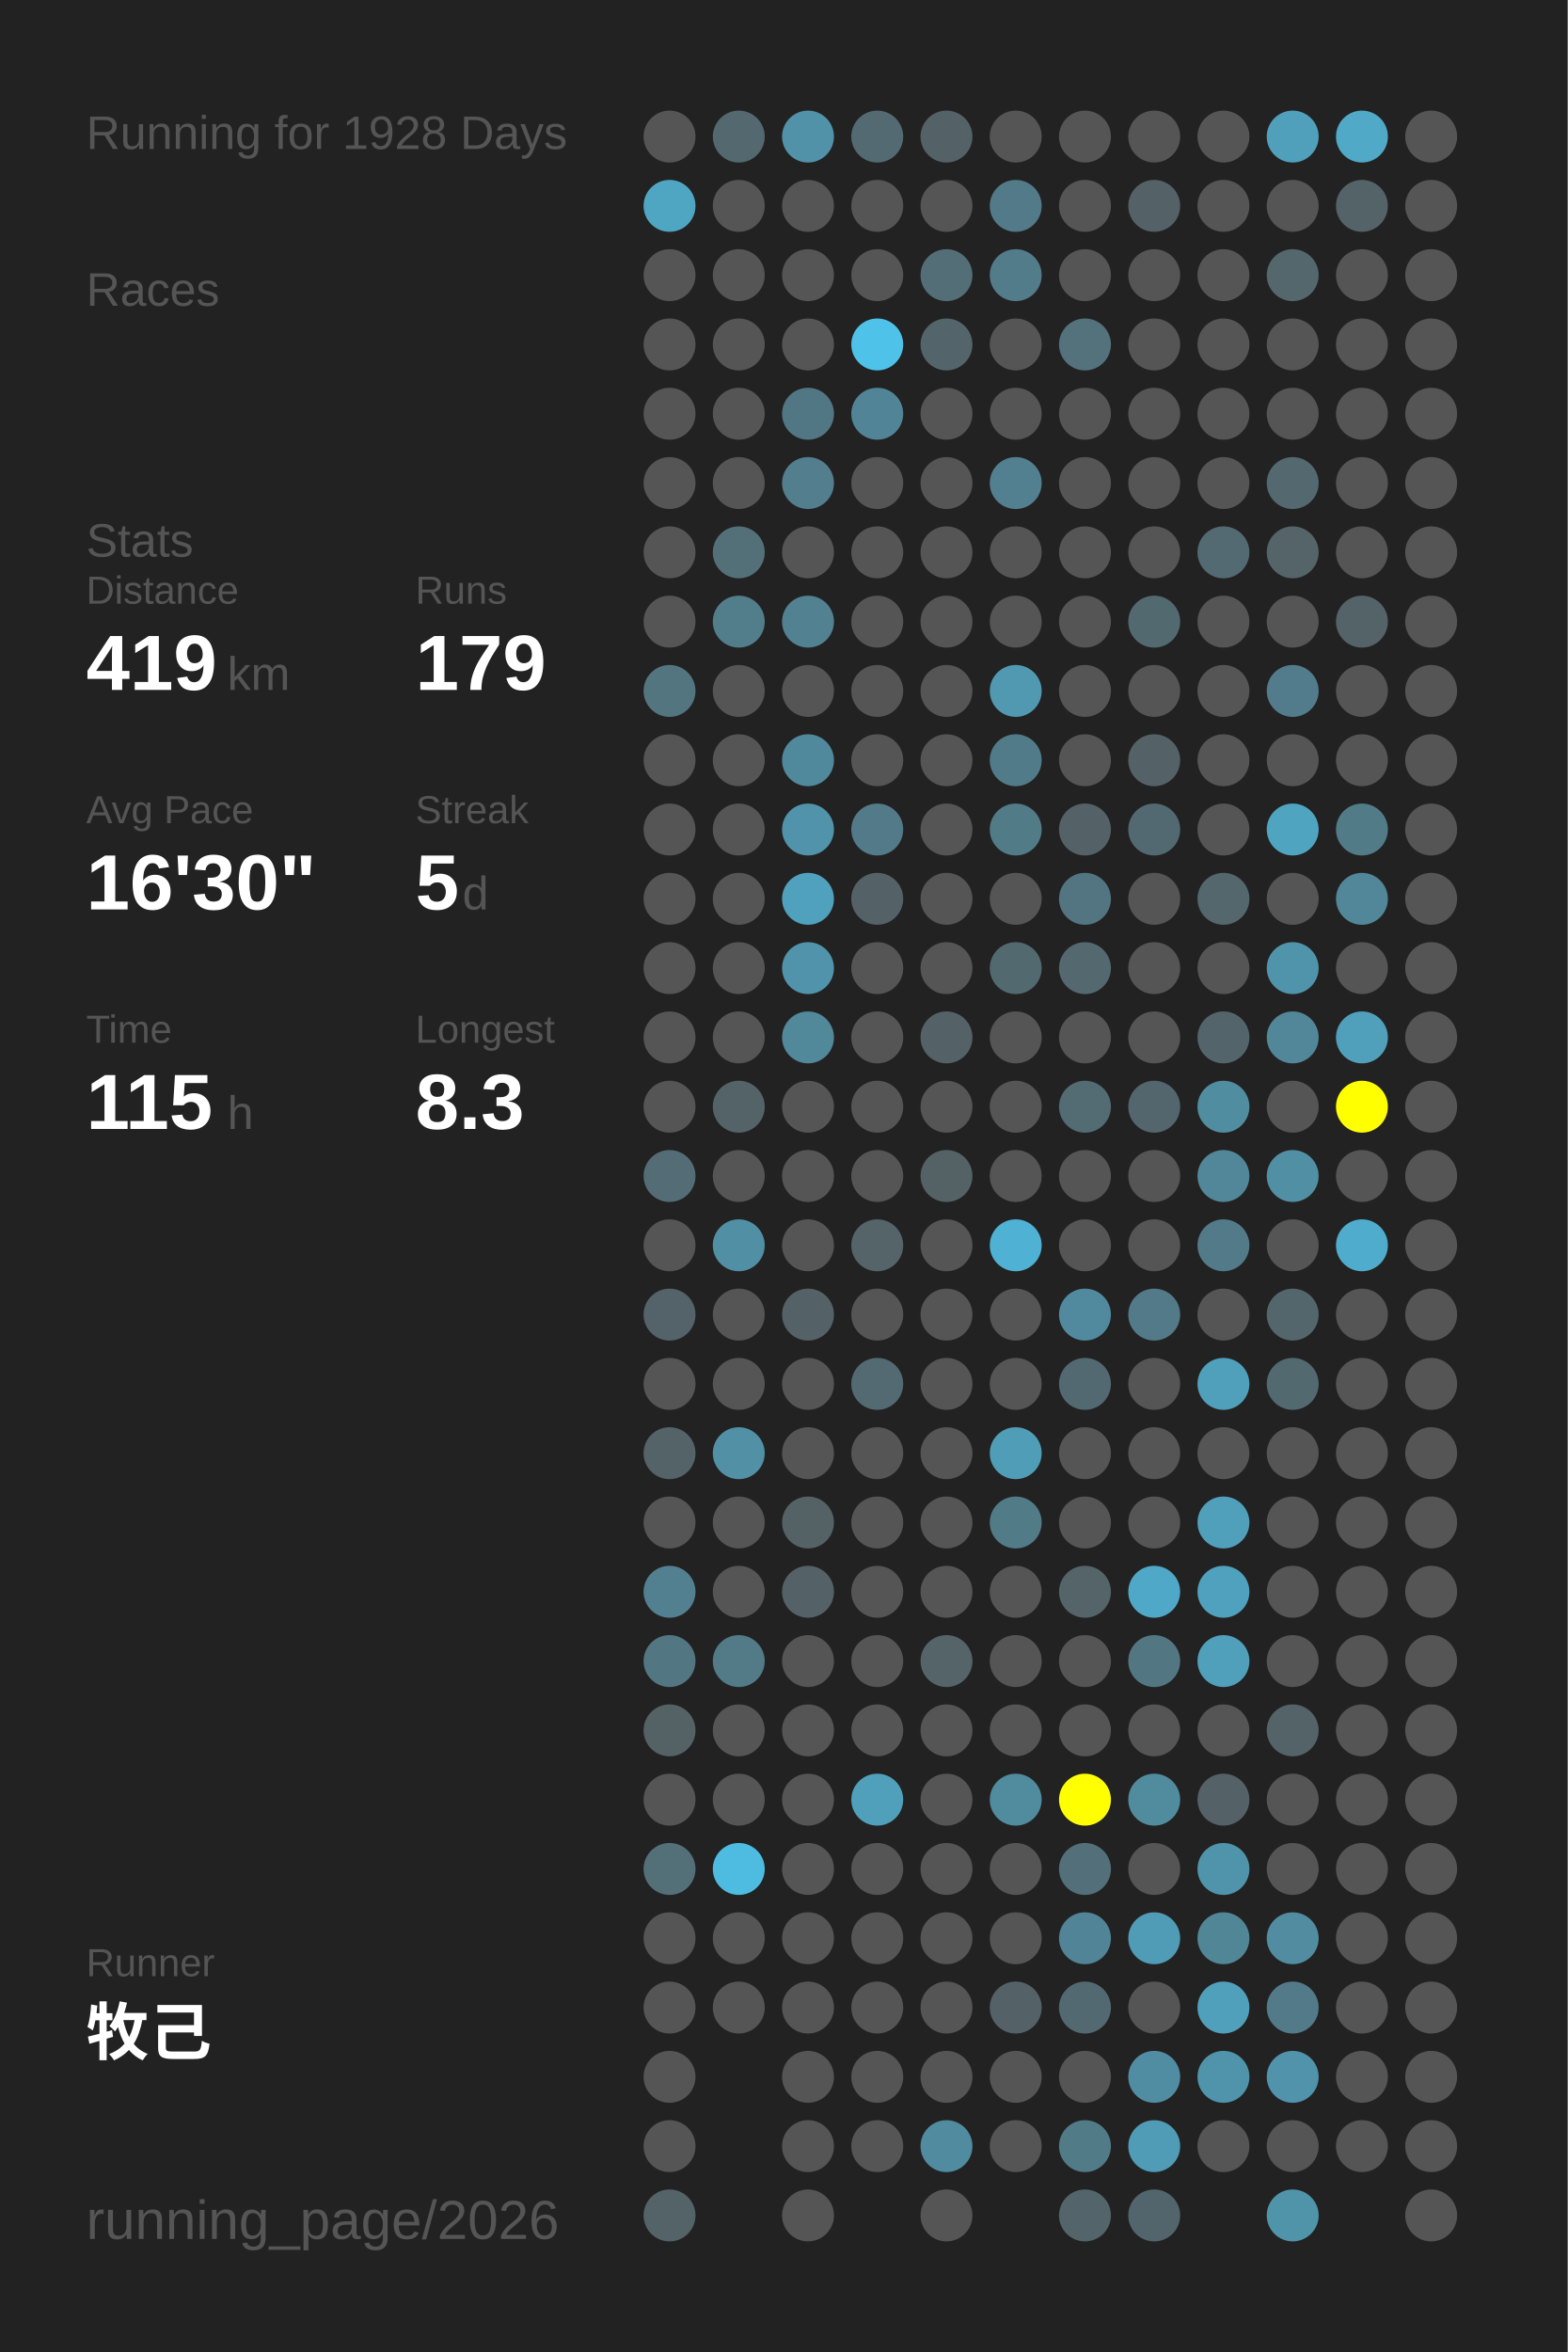
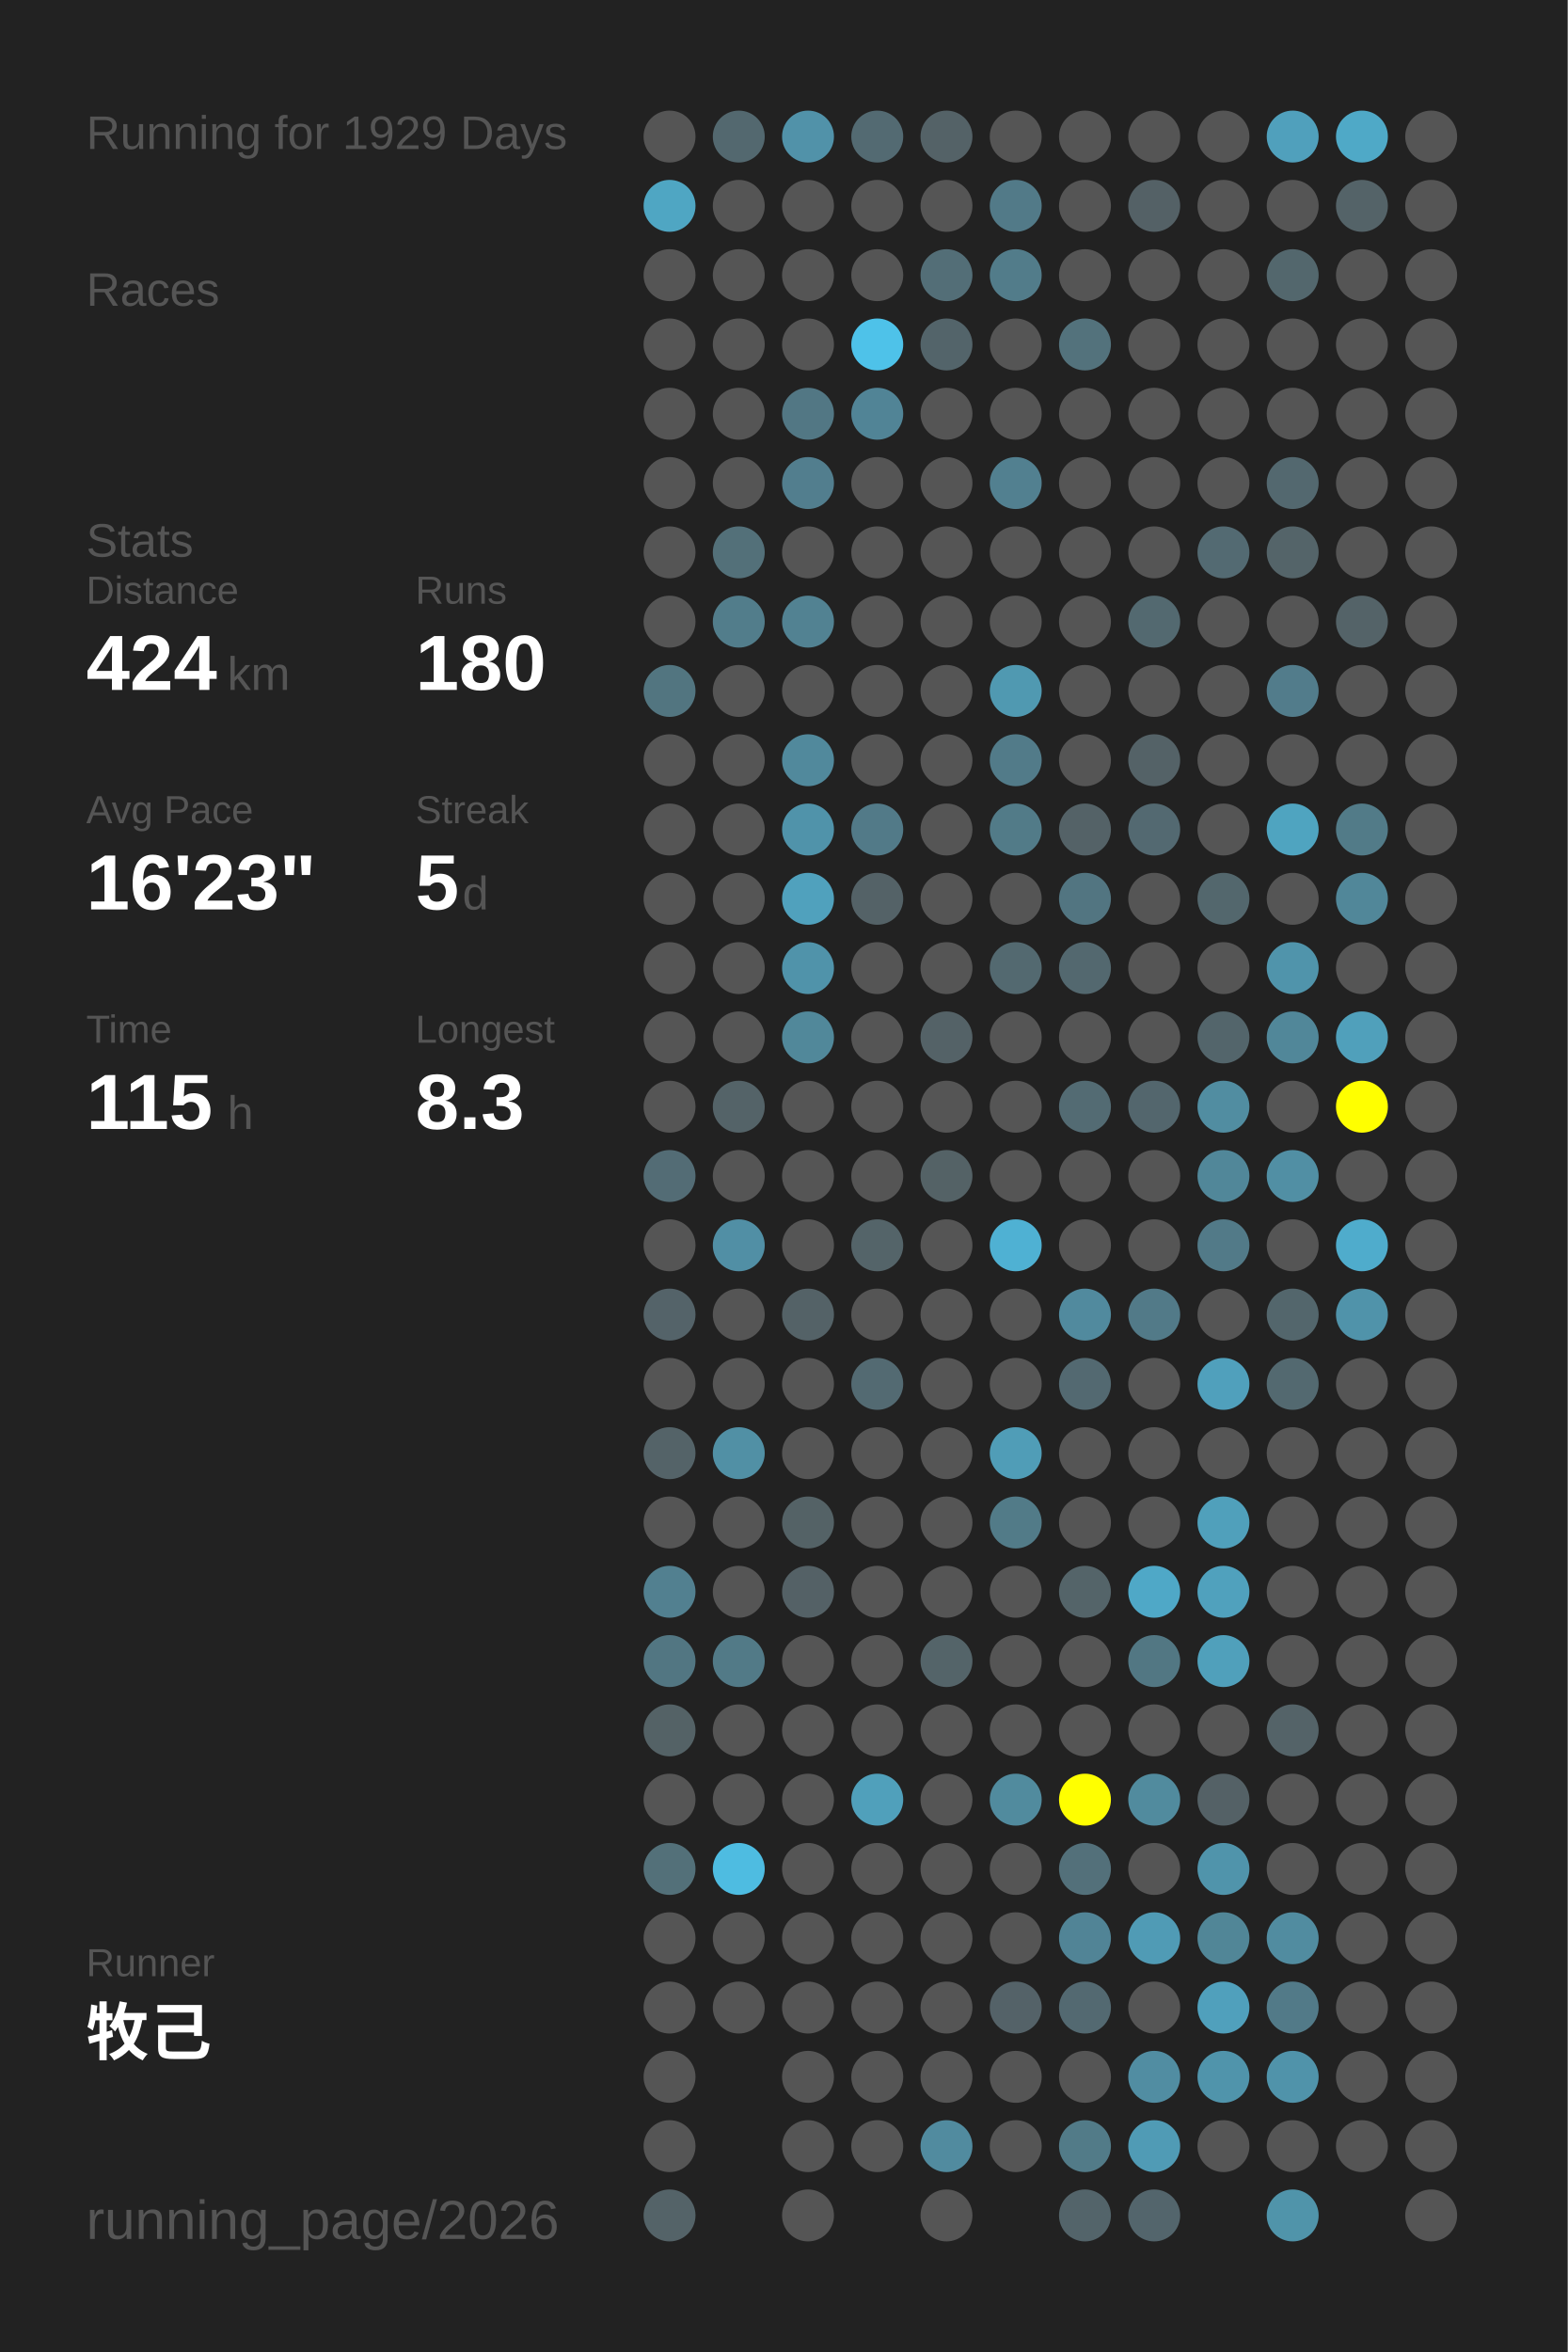
<svg xmlns="http://www.w3.org/2000/svg" baseProfile="full" height="300mm" version="1.1" viewBox="0,0,200,300" width="200mm">
  <defs />
  <rect fill="#222222" height="300" width="200" x="0" y="0" />
-   <text fill="#555555" style="font-size:6px; font-family:Arial;" x="11" y="19">Running for 1928 Days</text>
+   <text fill="#555555" style="font-size:6px; font-family:Arial;" x="11" y="19">Running for 1929 Days</text>
  <text fill="#555555" style="font-size:6px; font-family:Arial;" x="11" y="39">Races</text>
  <text fill="#555555" style="font-size:6px; font-family:Arial;" x="11" y="71">Stats</text>
  <text fill="#555555" style="font-size:5px; font-family:Arial;" x="11" y="77">Distance</text>
-   <text fill="#FFFFFF" style="font-size:10px; font-family:Arial; font-weight:bold;" x="11" y="88">419</text>
+   <text fill="#FFFFFF" style="font-size:10px; font-family:Arial; font-weight:bold;" x="11" y="88">424</text>
  <text fill="#555555" style="font-size:6px; font-family:Arial;" x="29" y="88">km</text>
  <text fill="#555555" style="font-size:5px; font-family:Arial;" x="53" y="77">Runs</text>
-   <text fill="#FFFFFF" style="font-size:10px; font-family:Arial; font-weight:bold;" x="53" y="88">179</text>
+   <text fill="#FFFFFF" style="font-size:10px; font-family:Arial; font-weight:bold;" x="53" y="88">180</text>
  <text fill="#555555" style="font-size:5px; font-family:Arial;" x="11" y="105">Avg Pace</text>
-   <text fill="#FFFFFF" style="font-size:10px; font-family:Arial; font-weight:bold;" x="11" y="116">16'30"</text>
+   <text fill="#FFFFFF" style="font-size:10px; font-family:Arial; font-weight:bold;" x="11" y="116">16'23"</text>
  <text fill="#555555" style="font-size:5px; font-family:Arial;" x="53" y="105">Streak</text>
  <text fill="#FFFFFF" style="font-size:10px; font-family:Arial; font-weight:bold;" x="53" y="116">5</text>
  <text fill="#555555" style="font-size:6px; font-family:Arial;" x="59" y="116">d</text>
  <text fill="#555555" style="font-size:5px; font-family:Arial;" x="11" y="133">Time</text>
  <text fill="#FFFFFF" style="font-size:10px; font-family:Arial; font-weight:bold;" x="11" y="144">115</text>
  <text fill="#555555" style="font-size:6px; font-family:Arial;" x="29" y="144">h</text>
  <text fill="#555555" style="font-size:5px; font-family:Arial;" x="53" y="133">Longest</text>
  <text fill="#FFFFFF" style="font-size:10px; font-family:Arial; font-weight:bold;" x="53" y="144">8.3</text>
  <text fill="#555555" style="font-size:5px; font-family:Arial;" x="11" y="252.065">Runner</text>
  <text fill="#FFFFFF" style="font-size:8px; font-family:Arial; font-weight:bold;" x="11" y="262.065">牧己</text>
  <text fill="#555555" style="font-size:7px; font-family:Arial;" x="11" y="285.581">running_page/2026</text>
  <circle cx="85.417" cy="17.419" fill="#555555" r="3.312" />
  <circle cx="85.417" cy="26.258" fill="#4fa6c3" r="3.312" />
  <circle cx="85.417" cy="35.097" fill="#555555" r="3.312" />
  <circle cx="85.417" cy="43.935" fill="#555555" r="3.312" />
  <circle cx="85.417" cy="52.774" fill="#555555" r="3.312" />
  <circle cx="85.417" cy="61.613" fill="#555555" r="3.312" />
  <circle cx="85.417" cy="70.452" fill="#555555" r="3.312" />
  <circle cx="85.417" cy="79.29" fill="#555555" r="3.312" />
  <circle cx="85.417" cy="88.129" fill="#527580" r="3.312" />
  <circle cx="85.417" cy="96.968" fill="#555555" r="3.312" />
  <circle cx="85.417" cy="105.806" fill="#555555" r="3.312" />
  <circle cx="85.417" cy="114.645" fill="#555555" r="3.312" />
  <circle cx="85.417" cy="123.484" fill="#555555" r="3.312" />
  <circle cx="85.417" cy="132.323" fill="#555555" r="3.312" />
  <circle cx="85.417" cy="141.161" fill="#555555" r="3.312" />
  <circle cx="85.417" cy="150" fill="#536c75" r="3.312" />
  <circle cx="85.417" cy="158.839" fill="#555555" r="3.312" />
  <circle cx="85.417" cy="167.677" fill="#546369" r="3.312" />
  <circle cx="85.417" cy="176.516" fill="#555555" r="3.312" />
  <circle cx="85.417" cy="185.355" fill="#546368" r="3.312" />
  <circle cx="85.417" cy="194.194" fill="#555555" r="3.312" />
  <circle cx="85.417" cy="203.032" fill="#528090" r="3.312" />
  <circle cx="85.417" cy="211.871" fill="#527682" r="3.312" />
  <circle cx="85.417" cy="220.71" fill="#546266" r="3.312" />
  <circle cx="85.417" cy="229.548" fill="#555555" r="3.312" />
  <circle cx="85.417" cy="238.387" fill="#537079" r="3.312" />
  <circle cx="85.417" cy="247.226" fill="#555555" r="3.312" />
  <circle cx="85.417" cy="256.065" fill="#555555" r="3.312" />
  <circle cx="85.417" cy="264.903" fill="#555555" r="3.312" />
  <circle cx="85.417" cy="273.742" fill="#555555" r="3.312" />
  <circle cx="85.417" cy="282.581" fill="#546368" r="3.312" />
  <circle cx="94.25" cy="17.419" fill="#53686f" r="3.312" />
  <circle cx="94.25" cy="26.258" fill="#555555" r="3.312" />
  <circle cx="94.25" cy="35.097" fill="#555555" r="3.312" />
  <circle cx="94.25" cy="43.935" fill="#555555" r="3.312" />
  <circle cx="94.25" cy="52.774" fill="#555555" r="3.312" />
  <circle cx="94.25" cy="61.613" fill="#555555" r="3.312" />
  <circle cx="94.25" cy="70.452" fill="#537079" r="3.312" />
  <circle cx="94.25" cy="79.29" fill="#527d8b" r="3.312" />
  <circle cx="94.25" cy="88.129" fill="#555555" r="3.312" />
  <circle cx="94.25" cy="96.968" fill="#555555" r="3.312" />
  <circle cx="94.25" cy="105.806" fill="#555555" r="3.312" />
  <circle cx="94.25" cy="114.645" fill="#555555" r="3.312" />
  <circle cx="94.25" cy="123.484" fill="#555555" r="3.312" />
  <circle cx="94.25" cy="132.323" fill="#555555" r="3.312" />
  <circle cx="94.25" cy="141.161" fill="#546368" r="3.312" />
  <circle cx="94.25" cy="150" fill="#555555" r="3.312" />
  <circle cx="94.25" cy="158.839" fill="#518fa5" r="3.312" />
  <circle cx="94.25" cy="167.677" fill="#555555" r="3.312" />
  <circle cx="94.25" cy="176.516" fill="#555555" r="3.312" />
  <circle cx="94.25" cy="185.355" fill="#5190a5" r="3.312" />
  <circle cx="94.25" cy="194.194" fill="#555555" r="3.312" />
  <circle cx="94.25" cy="203.032" fill="#555555" r="3.312" />
  <circle cx="94.25" cy="211.871" fill="#527a87" r="3.312" />
  <circle cx="94.25" cy="220.71" fill="#555555" r="3.312" />
  <circle cx="94.25" cy="229.548" fill="#555555" r="3.312" />
  <circle cx="94.25" cy="238.387" fill="#4ebce1" r="3.312" />
  <circle cx="94.25" cy="247.226" fill="#555555" r="3.312" />
  <circle cx="94.25" cy="256.065" fill="#555555" r="3.312" />
  <circle cx="103.083" cy="17.419" fill="#5192a9" r="3.312" />
  <circle cx="103.083" cy="26.258" fill="#555555" r="3.312" />
  <circle cx="103.083" cy="35.097" fill="#555555" r="3.312" />
  <circle cx="103.083" cy="43.935" fill="#555555" r="3.312" />
  <circle cx="103.083" cy="52.774" fill="#527784" r="3.312" />
  <circle cx="103.083" cy="61.613" fill="#527e8e" r="3.312" />
  <circle cx="103.083" cy="70.452" fill="#555555" r="3.312" />
  <circle cx="103.083" cy="79.29" fill="#528292" r="3.312" />
  <circle cx="103.083" cy="88.129" fill="#555555" r="3.312" />
  <circle cx="103.083" cy="96.968" fill="#51899c" r="3.312" />
  <circle cx="103.083" cy="105.806" fill="#5093aa" r="3.312" />
  <circle cx="103.083" cy="114.645" fill="#50a1bd" r="3.312" />
  <circle cx="103.083" cy="123.484" fill="#5093aa" r="3.312" />
  <circle cx="103.083" cy="132.323" fill="#51889a" r="3.312" />
  <circle cx="103.083" cy="141.161" fill="#555555" r="3.312" />
  <circle cx="103.083" cy="150" fill="#555555" r="3.312" />
  <circle cx="103.083" cy="158.839" fill="#555555" r="3.312" />
  <circle cx="103.083" cy="167.677" fill="#546267" r="3.312" />
  <circle cx="103.083" cy="176.516" fill="#555555" r="3.312" />
  <circle cx="103.083" cy="185.355" fill="#555555" r="3.312" />
  <circle cx="103.083" cy="194.194" fill="#546266" r="3.312" />
  <circle cx="103.083" cy="203.032" fill="#546166" r="3.312" />
  <circle cx="103.083" cy="211.871" fill="#555555" r="3.312" />
  <circle cx="103.083" cy="220.71" fill="#555555" r="3.312" />
  <circle cx="103.083" cy="229.548" fill="#555555" r="3.312" />
  <circle cx="103.083" cy="238.387" fill="#555555" r="3.312" />
  <circle cx="103.083" cy="247.226" fill="#555555" r="3.312" />
  <circle cx="103.083" cy="256.065" fill="#555555" r="3.312" />
  <circle cx="103.083" cy="264.903" fill="#555555" r="3.312" />
  <circle cx="103.083" cy="273.742" fill="#555555" r="3.312" />
  <circle cx="103.083" cy="282.581" fill="#555555" r="3.312" />
  <circle cx="111.917" cy="17.419" fill="#536a72" r="3.312" />
  <circle cx="111.917" cy="26.258" fill="#555555" r="3.312" />
  <circle cx="111.917" cy="35.097" fill="#555555" r="3.312" />
  <circle cx="111.917" cy="43.935" fill="#4ec2e9" r="3.312" />
  <circle cx="111.917" cy="52.774" fill="#518496" r="3.312" />
  <circle cx="111.917" cy="61.613" fill="#555555" r="3.312" />
  <circle cx="111.917" cy="70.452" fill="#555555" r="3.312" />
  <circle cx="111.917" cy="79.29" fill="#555555" r="3.312" />
  <circle cx="111.917" cy="88.129" fill="#555555" r="3.312" />
  <circle cx="111.917" cy="96.968" fill="#555555" r="3.312" />
  <circle cx="111.917" cy="105.806" fill="#527a88" r="3.312" />
  <circle cx="111.917" cy="114.645" fill="#546267" r="3.312" />
  <circle cx="111.917" cy="123.484" fill="#555555" r="3.312" />
  <circle cx="111.917" cy="132.323" fill="#555555" r="3.312" />
  <circle cx="111.917" cy="141.161" fill="#555555" r="3.312" />
  <circle cx="111.917" cy="150" fill="#555555" r="3.312" />
  <circle cx="111.917" cy="158.839" fill="#546469" r="3.312" />
  <circle cx="111.917" cy="167.677" fill="#555555" r="3.312" />
  <circle cx="111.917" cy="176.516" fill="#536a72" r="3.312" />
  <circle cx="111.917" cy="185.355" fill="#555555" r="3.312" />
  <circle cx="111.917" cy="194.194" fill="#555555" r="3.312" />
  <circle cx="111.917" cy="203.032" fill="#555555" r="3.312" />
  <circle cx="111.917" cy="211.871" fill="#555555" r="3.312" />
  <circle cx="111.917" cy="220.71" fill="#555555" r="3.312" />
  <circle cx="111.917" cy="229.548" fill="#50a0bb" r="3.312" />
  <circle cx="111.917" cy="238.387" fill="#555555" r="3.312" />
  <circle cx="111.917" cy="247.226" fill="#555555" r="3.312" />
  <circle cx="111.917" cy="256.065" fill="#555555" r="3.312" />
  <circle cx="111.917" cy="264.903" fill="#555555" r="3.312" />
  <circle cx="111.917" cy="273.742" fill="#555555" r="3.312" />
  <circle cx="120.75" cy="17.419" fill="#546267" r="3.312" />
  <circle cx="120.75" cy="26.258" fill="#555555" r="3.312" />
  <circle cx="120.75" cy="35.097" fill="#536e77" r="3.312" />
  <circle cx="120.75" cy="43.935" fill="#53646a" r="3.312" />
  <circle cx="120.75" cy="52.774" fill="#555555" r="3.312" />
  <circle cx="120.75" cy="61.613" fill="#555555" r="3.312" />
  <circle cx="120.75" cy="70.452" fill="#555555" r="3.312" />
  <circle cx="120.75" cy="79.29" fill="#555555" r="3.312" />
  <circle cx="120.75" cy="88.129" fill="#555555" r="3.312" />
  <circle cx="120.75" cy="96.968" fill="#555555" r="3.312" />
  <circle cx="120.75" cy="105.806" fill="#555555" r="3.312" />
  <circle cx="120.75" cy="114.645" fill="#555555" r="3.312" />
  <circle cx="120.75" cy="123.484" fill="#555555" r="3.312" />
  <circle cx="120.75" cy="132.323" fill="#546267" r="3.312" />
  <circle cx="120.75" cy="141.161" fill="#555555" r="3.312" />
  <circle cx="120.75" cy="150" fill="#546266" r="3.312" />
  <circle cx="120.75" cy="158.839" fill="#555555" r="3.312" />
  <circle cx="120.75" cy="167.677" fill="#555555" r="3.312" />
  <circle cx="120.75" cy="176.516" fill="#555555" r="3.312" />
  <circle cx="120.75" cy="185.355" fill="#555555" r="3.312" />
  <circle cx="120.75" cy="194.194" fill="#555555" r="3.312" />
  <circle cx="120.75" cy="203.032" fill="#555555" r="3.312" />
  <circle cx="120.75" cy="211.871" fill="#546469" r="3.312" />
  <circle cx="120.75" cy="220.71" fill="#555555" r="3.312" />
  <circle cx="120.75" cy="229.548" fill="#555555" r="3.312" />
  <circle cx="120.75" cy="238.387" fill="#555555" r="3.312" />
  <circle cx="120.75" cy="247.226" fill="#555555" r="3.312" />
  <circle cx="120.75" cy="256.065" fill="#555555" r="3.312" />
  <circle cx="120.75" cy="264.903" fill="#555555" r="3.312" />
  <circle cx="120.75" cy="273.742" fill="#518b9f" r="3.312" />
  <circle cx="120.75" cy="282.581" fill="#555555" r="3.312" />
  <circle cx="129.583" cy="17.419" fill="#555555" r="3.312" />
  <circle cx="129.583" cy="26.258" fill="#527a88" r="3.312" />
  <circle cx="129.583" cy="35.097" fill="#527c8a" r="3.312" />
  <circle cx="129.583" cy="43.935" fill="#555555" r="3.312" />
  <circle cx="129.583" cy="52.774" fill="#555555" r="3.312" />
  <circle cx="129.583" cy="61.613" fill="#528090" r="3.312" />
  <circle cx="129.583" cy="70.452" fill="#555555" r="3.312" />
  <circle cx="129.583" cy="79.29" fill="#555555" r="3.312" />
  <circle cx="129.583" cy="88.129" fill="#5099b1" r="3.312" />
  <circle cx="129.583" cy="96.968" fill="#527b89" r="3.312" />
  <circle cx="129.583" cy="105.806" fill="#527b88" r="3.312" />
  <circle cx="129.583" cy="114.645" fill="#555555" r="3.312" />
  <circle cx="129.583" cy="123.484" fill="#536970" r="3.312" />
  <circle cx="129.583" cy="132.323" fill="#555555" r="3.312" />
  <circle cx="129.583" cy="141.161" fill="#555555" r="3.312" />
  <circle cx="129.583" cy="150" fill="#555555" r="3.312" />
  <circle cx="129.583" cy="158.839" fill="#4fb1d3" r="3.312" />
  <circle cx="129.583" cy="167.677" fill="#555555" r="3.312" />
  <circle cx="129.583" cy="176.516" fill="#555555" r="3.312" />
  <circle cx="129.583" cy="185.355" fill="#509db7" r="3.312" />
  <circle cx="129.583" cy="194.194" fill="#527b88" r="3.312" />
  <circle cx="129.583" cy="203.032" fill="#555555" r="3.312" />
  <circle cx="129.583" cy="211.871" fill="#555555" r="3.312" />
  <circle cx="129.583" cy="220.71" fill="#555555" r="3.312" />
  <circle cx="129.583" cy="229.548" fill="#518b9e" r="3.312" />
  <circle cx="129.583" cy="238.387" fill="#555555" r="3.312" />
  <circle cx="129.583" cy="247.226" fill="#555555" r="3.312" />
  <circle cx="129.583" cy="256.065" fill="#546268" r="3.312" />
  <circle cx="129.583" cy="264.903" fill="#555555" r="3.312" />
  <circle cx="129.583" cy="273.742" fill="#555555" r="3.312" />
  <circle cx="138.417" cy="17.419" fill="#555555" r="3.312" />
  <circle cx="138.417" cy="26.258" fill="#555555" r="3.312" />
  <circle cx="138.417" cy="35.097" fill="#555555" r="3.312" />
  <circle cx="138.417" cy="43.935" fill="#53727c" r="3.312" />
  <circle cx="138.417" cy="52.774" fill="#555555" r="3.312" />
  <circle cx="138.417" cy="61.613" fill="#555555" r="3.312" />
  <circle cx="138.417" cy="70.452" fill="#555555" r="3.312" />
  <circle cx="138.417" cy="79.29" fill="#555555" r="3.312" />
  <circle cx="138.417" cy="88.129" fill="#555555" r="3.312" />
  <circle cx="138.417" cy="96.968" fill="#555555" r="3.312" />
  <circle cx="138.417" cy="105.806" fill="#546267" r="3.312" />
  <circle cx="138.417" cy="114.645" fill="#527581" r="3.312" />
  <circle cx="138.417" cy="123.484" fill="#53686f" r="3.312" />
  <circle cx="138.417" cy="132.323" fill="#555555" r="3.312" />
  <circle cx="138.417" cy="141.161" fill="#536b73" r="3.312" />
  <circle cx="138.417" cy="150" fill="#555555" r="3.312" />
  <circle cx="138.417" cy="158.839" fill="#555555" r="3.312" />
  <circle cx="138.417" cy="167.677" fill="#518a9e" r="3.312" />
  <circle cx="138.417" cy="176.516" fill="#536971" r="3.312" />
  <circle cx="138.417" cy="185.355" fill="#555555" r="3.312" />
  <circle cx="138.417" cy="194.194" fill="#555555" r="3.312" />
  <circle cx="138.417" cy="203.032" fill="#546469" r="3.312" />
  <circle cx="138.417" cy="211.871" fill="#555555" r="3.312" />
  <circle cx="138.417" cy="220.71" fill="#555555" r="3.312" />
  <circle cx="138.417" cy="229.548" fill="#FFFF00" r="3.312" />
  <circle cx="138.417" cy="238.387" fill="#53707a" r="3.312" />
  <circle cx="138.417" cy="247.226" fill="#518496" r="3.312" />
  <circle cx="138.417" cy="256.065" fill="#536971" r="3.312" />
  <circle cx="138.417" cy="264.903" fill="#555555" r="3.312" />
  <circle cx="138.417" cy="273.742" fill="#527b88" r="3.312" />
  <circle cx="138.417" cy="282.581" fill="#53646a" r="3.312" />
  <circle cx="147.25" cy="17.419" fill="#555555" r="3.312" />
  <circle cx="147.25" cy="26.258" fill="#546166" r="3.312" />
  <circle cx="147.25" cy="35.097" fill="#555555" r="3.312" />
  <circle cx="147.25" cy="43.935" fill="#555555" r="3.312" />
  <circle cx="147.25" cy="52.774" fill="#555555" r="3.312" />
  <circle cx="147.25" cy="61.613" fill="#555555" r="3.312" />
  <circle cx="147.25" cy="70.452" fill="#555555" r="3.312" />
  <circle cx="147.25" cy="79.29" fill="#536970" r="3.312" />
  <circle cx="147.25" cy="88.129" fill="#555555" r="3.312" />
  <circle cx="147.25" cy="96.968" fill="#546267" r="3.312" />
  <circle cx="147.25" cy="105.806" fill="#536971" r="3.312" />
  <circle cx="147.25" cy="114.645" fill="#555555" r="3.312" />
  <circle cx="147.25" cy="123.484" fill="#555555" r="3.312" />
  <circle cx="147.25" cy="132.323" fill="#555555" r="3.312" />
  <circle cx="147.25" cy="141.161" fill="#53666d" r="3.312" />
  <circle cx="147.25" cy="150" fill="#555555" r="3.312" />
  <circle cx="147.25" cy="158.839" fill="#555555" r="3.312" />
  <circle cx="147.25" cy="167.677" fill="#527a88" r="3.312" />
  <circle cx="147.25" cy="176.516" fill="#555555" r="3.312" />
  <circle cx="147.25" cy="185.355" fill="#555555" r="3.312" />
  <circle cx="147.25" cy="194.194" fill="#555555" r="3.312" />
  <circle cx="147.25" cy="203.032" fill="#4fa8c7" r="3.312" />
  <circle cx="147.25" cy="211.871" fill="#527783" r="3.312" />
  <circle cx="147.25" cy="220.71" fill="#555555" r="3.312" />
  <circle cx="147.25" cy="229.548" fill="#518b9e" r="3.312" />
  <circle cx="147.25" cy="238.387" fill="#555555" r="3.312" />
  <circle cx="147.25" cy="247.226" fill="#509bb5" r="3.312" />
  <circle cx="147.25" cy="256.065" fill="#555555" r="3.312" />
  <circle cx="147.25" cy="264.903" fill="#518da2" r="3.312" />
  <circle cx="147.25" cy="273.742" fill="#509bb5" r="3.312" />
  <circle cx="147.25" cy="282.581" fill="#53656c" r="3.312" />
  <circle cx="156.083" cy="17.419" fill="#555555" r="3.312" />
  <circle cx="156.083" cy="26.258" fill="#555555" r="3.312" />
  <circle cx="156.083" cy="35.097" fill="#555555" r="3.312" />
  <circle cx="156.083" cy="43.935" fill="#555555" r="3.312" />
  <circle cx="156.083" cy="52.774" fill="#555555" r="3.312" />
  <circle cx="156.083" cy="61.613" fill="#555555" r="3.312" />
  <circle cx="156.083" cy="70.452" fill="#536a72" r="3.312" />
  <circle cx="156.083" cy="79.29" fill="#555555" r="3.312" />
  <circle cx="156.083" cy="88.129" fill="#555555" r="3.312" />
  <circle cx="156.083" cy="96.968" fill="#555555" r="3.312" />
  <circle cx="156.083" cy="105.806" fill="#555555" r="3.312" />
  <circle cx="156.083" cy="114.645" fill="#53676d" r="3.312" />
  <circle cx="156.083" cy="123.484" fill="#555555" r="3.312" />
  <circle cx="156.083" cy="132.323" fill="#53656b" r="3.312" />
  <circle cx="156.083" cy="141.161" fill="#518da1" r="3.312" />
  <circle cx="156.083" cy="150" fill="#518799" r="3.312" />
  <circle cx="156.083" cy="158.839" fill="#527a88" r="3.312" />
  <circle cx="156.083" cy="167.677" fill="#555555" r="3.312" />
  <circle cx="156.083" cy="176.516" fill="#50a0bc" r="3.312" />
  <circle cx="156.083" cy="185.355" fill="#555555" r="3.312" />
  <circle cx="156.083" cy="194.194" fill="#50a0bb" r="3.312" />
  <circle cx="156.083" cy="203.032" fill="#50a1bd" r="3.312" />
  <circle cx="156.083" cy="211.871" fill="#50a0bb" r="3.312" />
  <circle cx="156.083" cy="220.71" fill="#555555" r="3.312" />
  <circle cx="156.083" cy="229.548" fill="#546166" r="3.312" />
  <circle cx="156.083" cy="238.387" fill="#5094ab" r="3.312" />
  <circle cx="156.083" cy="247.226" fill="#518697" r="3.312" />
  <circle cx="156.083" cy="256.065" fill="#50a0bc" r="3.312" />
  <circle cx="156.083" cy="264.903" fill="#5094ab" r="3.312" />
  <circle cx="156.083" cy="273.742" fill="#555555" r="3.312" />
  <circle cx="164.917" cy="17.419" fill="#50a0bc" r="3.312" />
  <circle cx="164.917" cy="26.258" fill="#555555" r="3.312" />
  <circle cx="164.917" cy="35.097" fill="#53676d" r="3.312" />
  <circle cx="164.917" cy="43.935" fill="#555555" r="3.312" />
  <circle cx="164.917" cy="52.774" fill="#555555" r="3.312" />
  <circle cx="164.917" cy="61.613" fill="#53686f" r="3.312" />
  <circle cx="164.917" cy="70.452" fill="#546469" r="3.312" />
  <circle cx="164.917" cy="79.29" fill="#555555" r="3.312" />
  <circle cx="164.917" cy="88.129" fill="#527c8b" r="3.312" />
  <circle cx="164.917" cy="96.968" fill="#555555" r="3.312" />
  <circle cx="164.917" cy="105.806" fill="#4fa4c0" r="3.312" />
  <circle cx="164.917" cy="114.645" fill="#555555" r="3.312" />
  <circle cx="164.917" cy="123.484" fill="#5094ab" r="3.312" />
  <circle cx="164.917" cy="132.323" fill="#518799" r="3.312" />
  <circle cx="164.917" cy="141.161" fill="#555555" r="3.312" />
  <circle cx="164.917" cy="150" fill="#518fa4" r="3.312" />
  <circle cx="164.917" cy="158.839" fill="#555555" r="3.312" />
  <circle cx="164.917" cy="167.677" fill="#53666c" r="3.312" />
  <circle cx="164.917" cy="176.516" fill="#536970" r="3.312" />
  <circle cx="164.917" cy="185.355" fill="#555555" r="3.312" />
  <circle cx="164.917" cy="194.194" fill="#555555" r="3.312" />
  <circle cx="164.917" cy="203.032" fill="#555555" r="3.312" />
  <circle cx="164.917" cy="211.871" fill="#555555" r="3.312" />
  <circle cx="164.917" cy="220.71" fill="#546368" r="3.312" />
  <circle cx="164.917" cy="229.548" fill="#555555" r="3.312" />
  <circle cx="164.917" cy="238.387" fill="#555555" r="3.312" />
  <circle cx="164.917" cy="247.226" fill="#518ca0" r="3.312" />
  <circle cx="164.917" cy="256.065" fill="#527a88" r="3.312" />
  <circle cx="164.917" cy="264.903" fill="#5093aa" r="3.312" />
  <circle cx="164.917" cy="273.742" fill="#555555" r="3.312" />
  <circle cx="164.917" cy="282.581" fill="#5094aa" r="3.312" />
  <circle cx="173.75" cy="17.419" fill="#4fa9c7" r="3.312" />
  <circle cx="173.75" cy="26.258" fill="#546368" r="3.312" />
  <circle cx="173.75" cy="35.097" fill="#555555" r="3.312" />
  <circle cx="173.75" cy="43.935" fill="#555555" r="3.312" />
  <circle cx="173.75" cy="52.774" fill="#555555" r="3.312" />
  <circle cx="173.75" cy="61.613" fill="#555555" r="3.312" />
  <circle cx="173.75" cy="70.452" fill="#555555" r="3.312" />
  <circle cx="173.75" cy="79.29" fill="#546368" r="3.312" />
  <circle cx="173.75" cy="88.129" fill="#555555" r="3.312" />
  <circle cx="173.75" cy="96.968" fill="#555555" r="3.312" />
  <circle cx="173.75" cy="105.806" fill="#527b88" r="3.312" />
  <circle cx="173.75" cy="114.645" fill="#518799" r="3.312" />
  <circle cx="173.75" cy="123.484" fill="#555555" r="3.312" />
  <circle cx="173.75" cy="132.323" fill="#50a0bb" r="3.312" />
  <circle cx="173.75" cy="141.161" fill="#FFFF00" r="3.312" />
  <circle cx="173.75" cy="150" fill="#555555" r="3.312" />
  <circle cx="173.75" cy="158.839" fill="#4faccc" r="3.312" />
-   <circle cx="173.75" cy="167.677" fill="#555555" r="3.312" />
+   <circle cx="173.75" cy="167.677" fill="#5093aa" r="3.312" />
  <circle cx="173.75" cy="176.516" fill="#555555" r="3.312" />
  <circle cx="173.75" cy="185.355" fill="#555555" r="3.312" />
  <circle cx="173.75" cy="194.194" fill="#555555" r="3.312" />
  <circle cx="173.75" cy="203.032" fill="#555555" r="3.312" />
  <circle cx="173.75" cy="211.871" fill="#555555" r="3.312" />
  <circle cx="173.75" cy="220.71" fill="#555555" r="3.312" />
  <circle cx="173.75" cy="229.548" fill="#555555" r="3.312" />
  <circle cx="173.75" cy="238.387" fill="#555555" r="3.312" />
  <circle cx="173.75" cy="247.226" fill="#555555" r="3.312" />
  <circle cx="173.75" cy="256.065" fill="#555555" r="3.312" />
  <circle cx="173.75" cy="264.903" fill="#555555" r="3.312" />
  <circle cx="173.75" cy="273.742" fill="#555555" r="3.312" />
  <circle cx="182.583" cy="17.419" fill="#555555" r="3.312" />
  <circle cx="182.583" cy="26.258" fill="#555555" r="3.312" />
  <circle cx="182.583" cy="35.097" fill="#555555" r="3.312" />
  <circle cx="182.583" cy="43.935" fill="#555555" r="3.312" />
  <circle cx="182.583" cy="52.774" fill="#555555" r="3.312" />
  <circle cx="182.583" cy="61.613" fill="#555555" r="3.312" />
  <circle cx="182.583" cy="70.452" fill="#555555" r="3.312" />
  <circle cx="182.583" cy="79.29" fill="#555555" r="3.312" />
  <circle cx="182.583" cy="88.129" fill="#555555" r="3.312" />
  <circle cx="182.583" cy="96.968" fill="#555555" r="3.312" />
  <circle cx="182.583" cy="105.806" fill="#555555" r="3.312" />
  <circle cx="182.583" cy="114.645" fill="#555555" r="3.312" />
  <circle cx="182.583" cy="123.484" fill="#555555" r="3.312" />
  <circle cx="182.583" cy="132.323" fill="#555555" r="3.312" />
  <circle cx="182.583" cy="141.161" fill="#555555" r="3.312" />
  <circle cx="182.583" cy="150" fill="#555555" r="3.312" />
  <circle cx="182.583" cy="158.839" fill="#555555" r="3.312" />
  <circle cx="182.583" cy="167.677" fill="#555555" r="3.312" />
  <circle cx="182.583" cy="176.516" fill="#555555" r="3.312" />
  <circle cx="182.583" cy="185.355" fill="#555555" r="3.312" />
  <circle cx="182.583" cy="194.194" fill="#555555" r="3.312" />
  <circle cx="182.583" cy="203.032" fill="#555555" r="3.312" />
  <circle cx="182.583" cy="211.871" fill="#555555" r="3.312" />
  <circle cx="182.583" cy="220.71" fill="#555555" r="3.312" />
  <circle cx="182.583" cy="229.548" fill="#555555" r="3.312" />
  <circle cx="182.583" cy="238.387" fill="#555555" r="3.312" />
  <circle cx="182.583" cy="247.226" fill="#555555" r="3.312" />
  <circle cx="182.583" cy="256.065" fill="#555555" r="3.312" />
  <circle cx="182.583" cy="264.903" fill="#555555" r="3.312" />
  <circle cx="182.583" cy="273.742" fill="#555555" r="3.312" />
  <circle cx="182.583" cy="282.581" fill="#555555" r="3.312" />
</svg>
